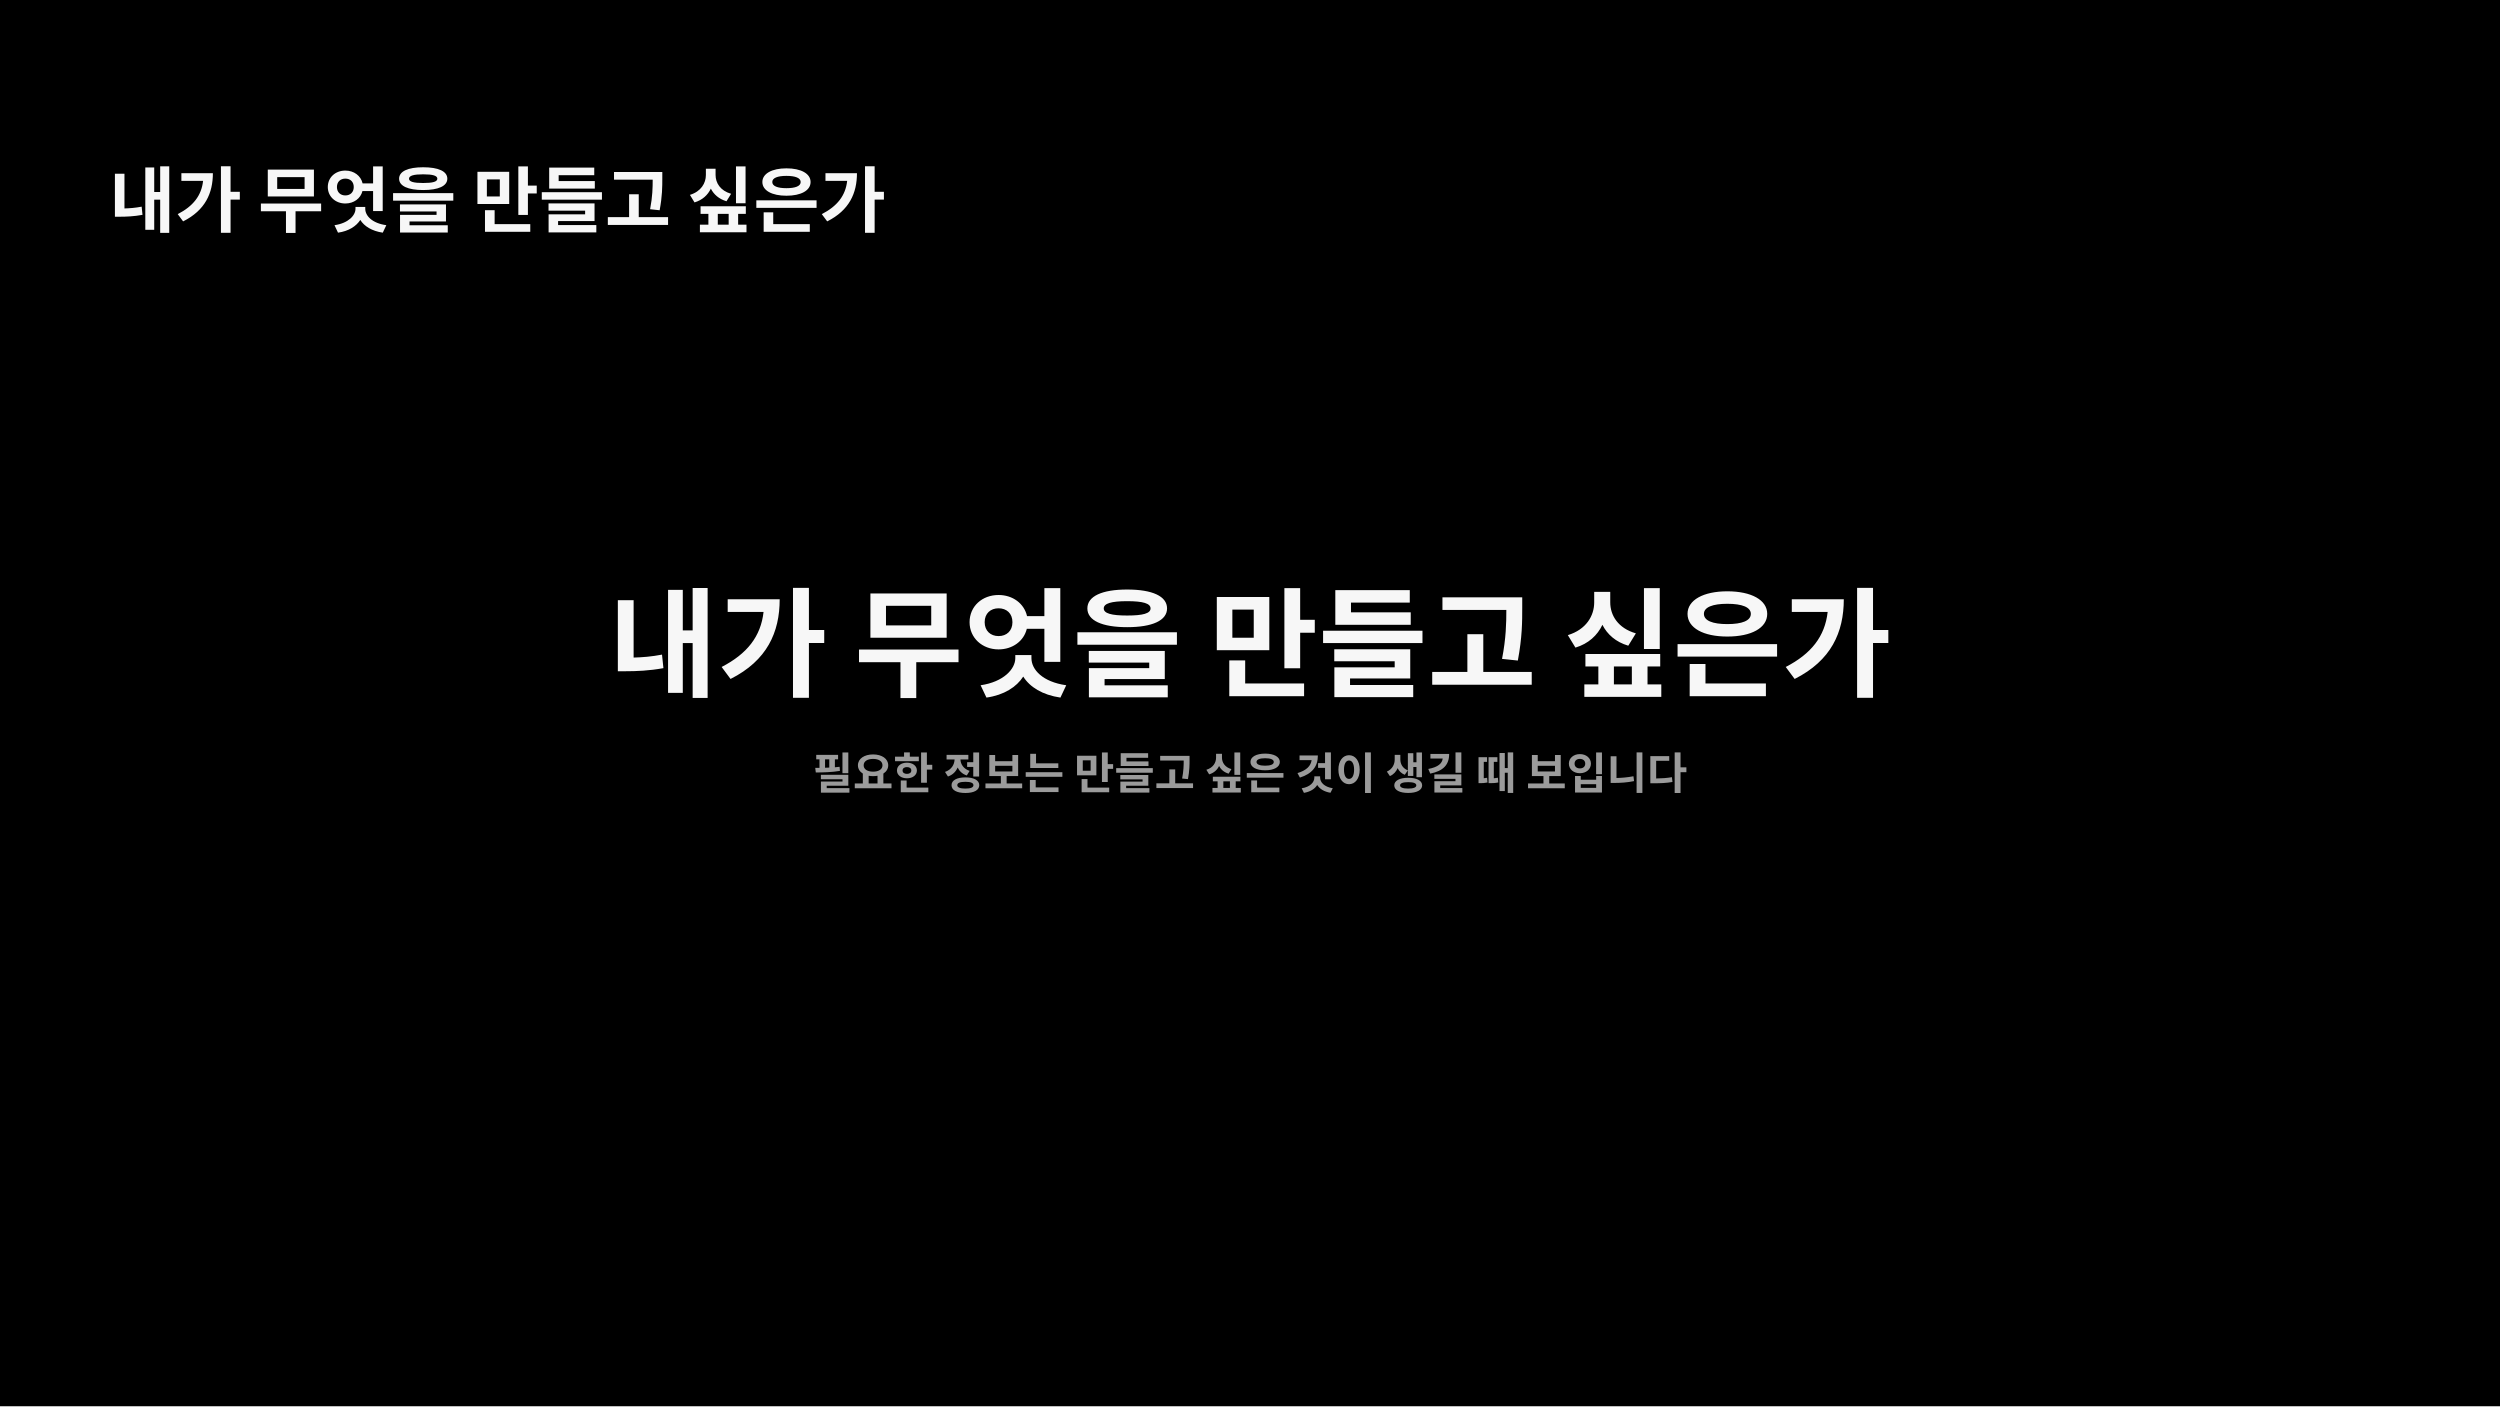
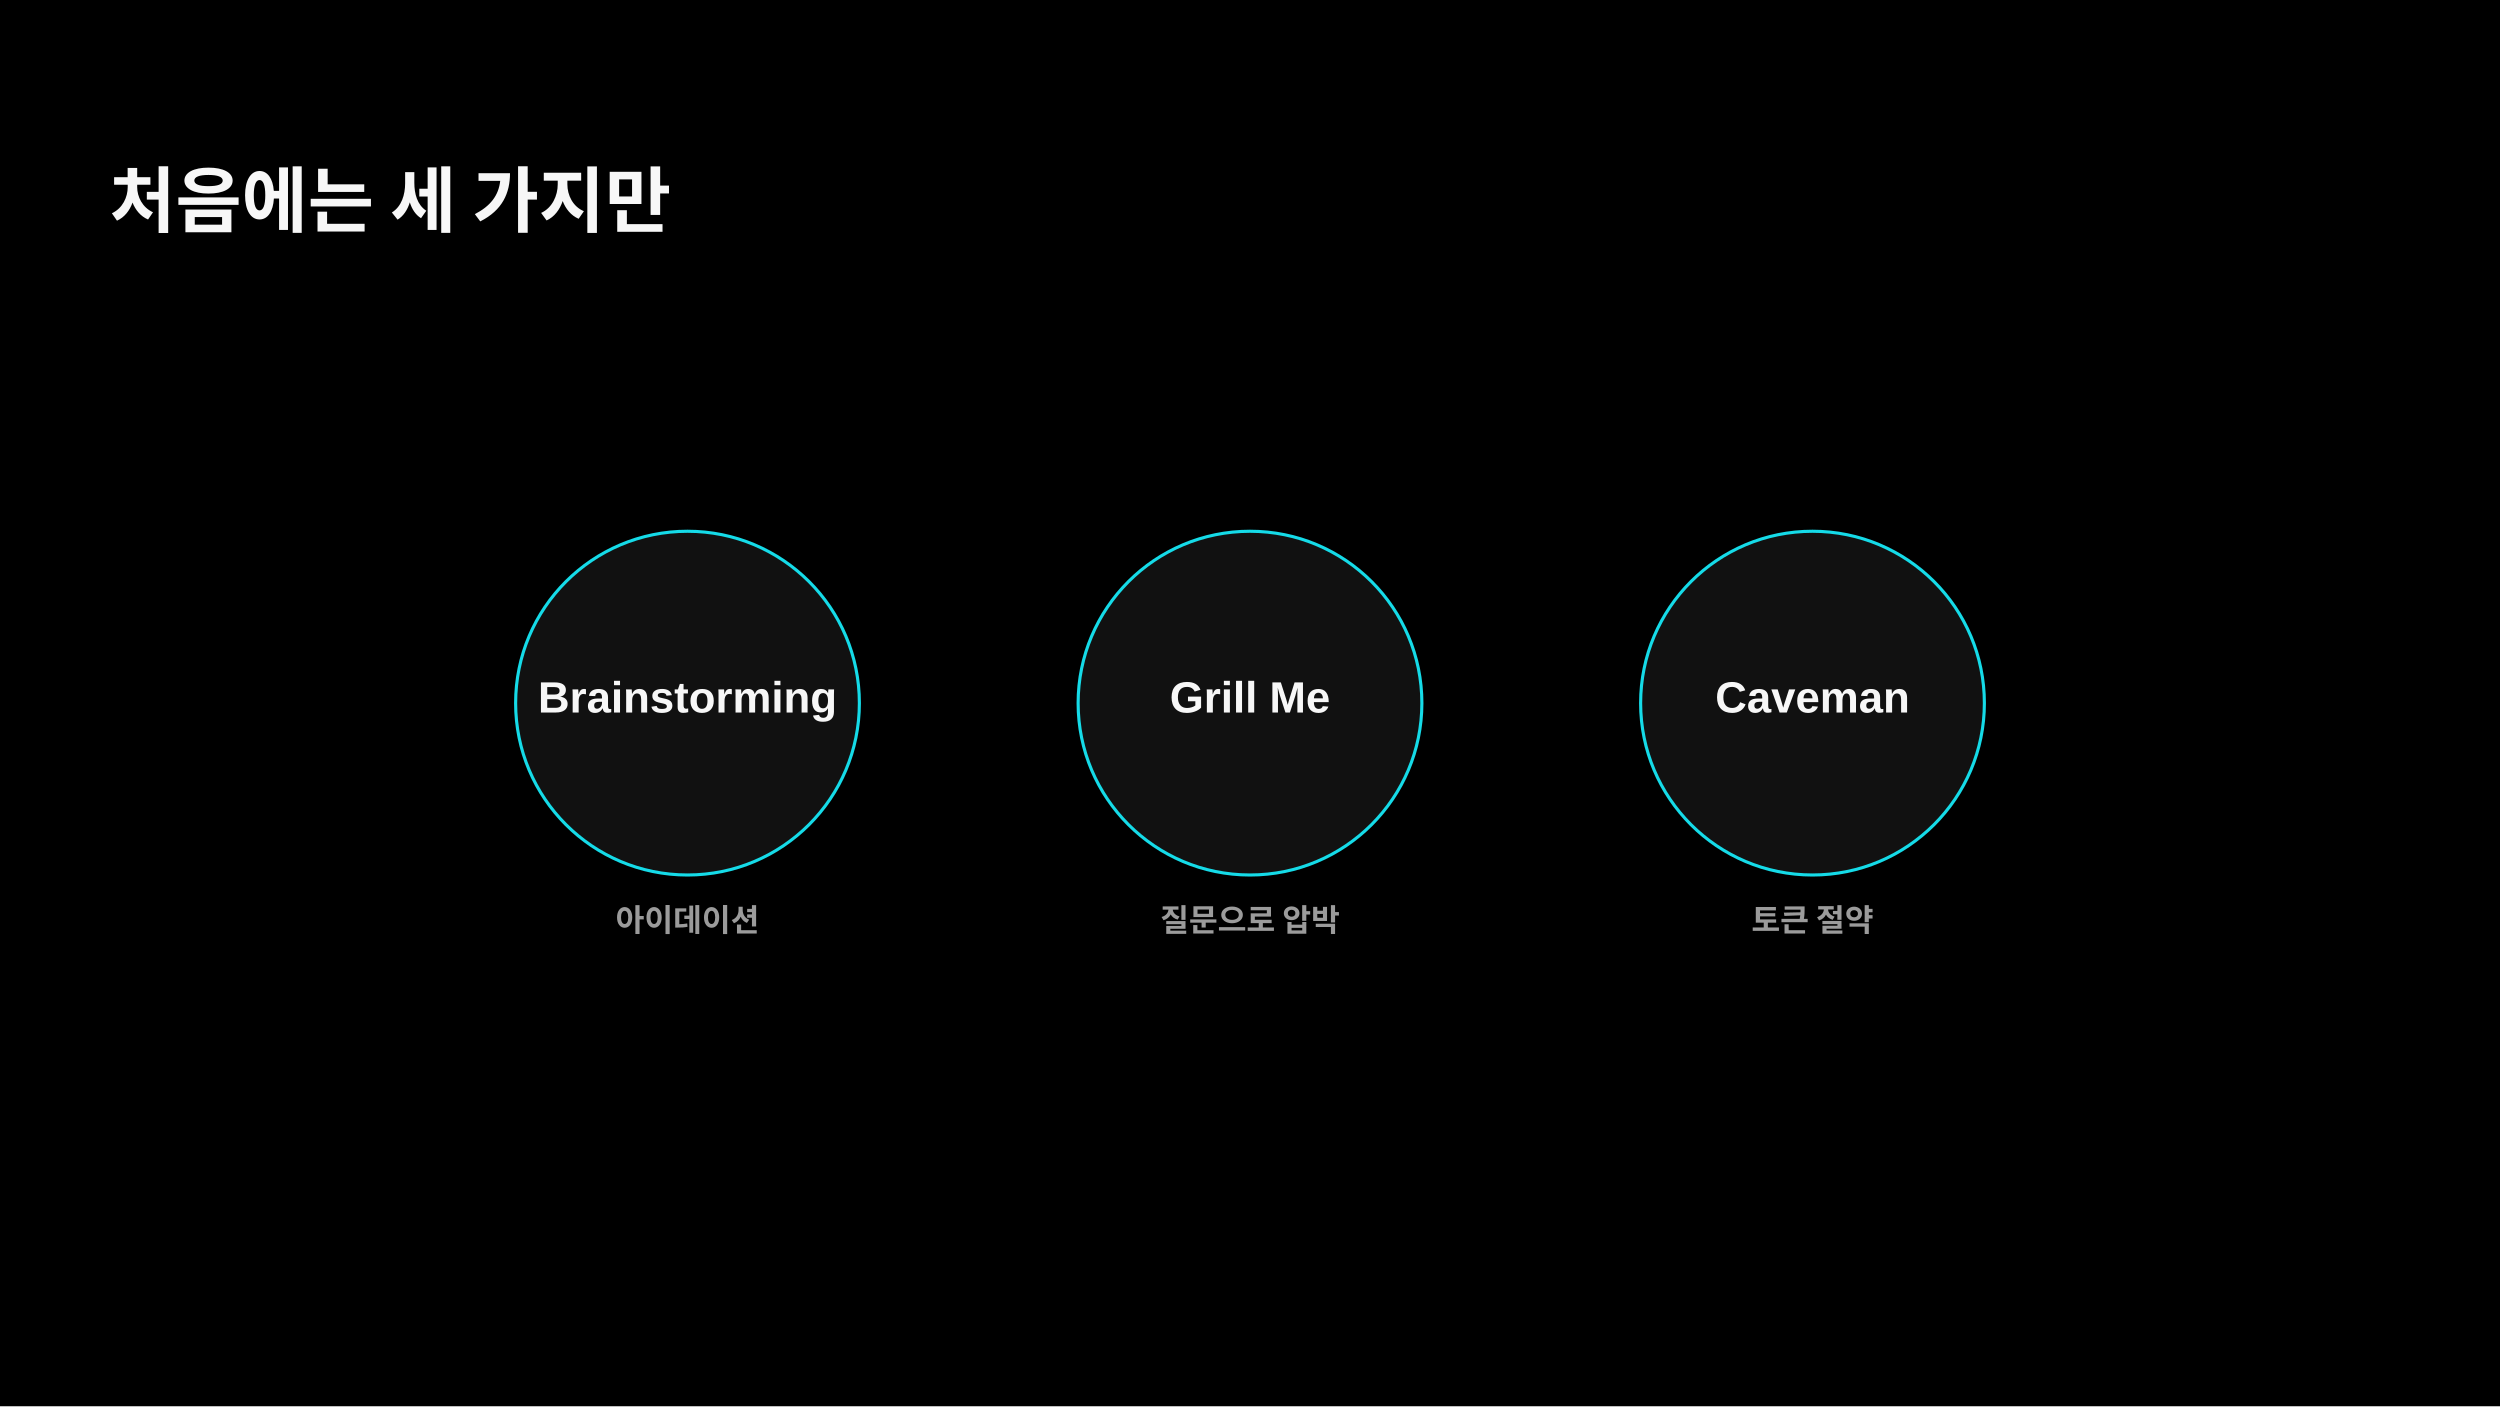
<svg xmlns="http://www.w3.org/2000/svg" width="1600" height="900" viewBox="0 0 1600 900">
  <defs>
    <linearGradient id="cover" x1="0" y1="0" x2="1" y2="1">
      <stop stop-color="#b4d7f5" />
      <stop offset=".58" stop-color="#c6f4ef" />
      <stop offset="1" stop-color="#e9edf7" />
    </linearGradient>
    <filter id="soft">
      <feGaussianBlur stdDeviation="10" />
    </filter>
  </defs>
  <rect width="1600" height="900" fill="#000000" />
-   <text x="70" y="145" fill="#f7f7f7" font-size="46" font-weight="850" text-anchor="start" font-family="Pretendard, Apple SD Gothic Neo, Arial, sans-serif" letter-spacing="0">내가 무엇을 만들고 싶은가</text>
-   <text x="800" y="440" fill="#f7f7f7" font-size="76" font-weight="900" text-anchor="middle" font-family="Pretendard, Apple SD Gothic Neo, Arial, sans-serif" letter-spacing="0">내가 무엇을 만들고 싶은가</text>
-   <text x="800" y="505" fill="#9b9b9b" font-size="28" font-weight="600" text-anchor="middle" font-family="Pretendard, Apple SD Gothic Neo, Arial, sans-serif" letter-spacing="0">필요한 정보는 만들고 싶은 것이 생길 때 보입니다</text>
+   <text x="70" y="145" fill="#f7f7f7" font-size="46" font-weight="850" text-anchor="start" font-family="Pretendard, Apple SD Gothic Neo, Arial, sans-serif" letter-spacing="0">처음에는 세 가지만</text>
+   <g opacity="1">
+     <circle cx="440" cy="450" r="110" fill="rgba(255,255,255,.07)" stroke="#15dbe8" stroke-width="2" />
+     <text x="440" y="456" fill="#f7f7f7" font-size="28" font-weight="800" text-anchor="middle" font-family="Pretendard, Apple SD Gothic Neo, Arial">Brainstorming</text>
+     <text x="440" y="596" fill="#9b9b9b" font-size="20" font-weight="600" text-anchor="middle" font-family="Pretendard, Apple SD Gothic Neo, Arial, sans-serif" letter-spacing="0">아이데이션</text>
+   </g>
+   <g opacity="1">
+     <circle cx="800" cy="450" r="110" fill="rgba(255,255,255,.07)" stroke="#15dbe8" stroke-width="2" />
+     <text x="800" y="456" fill="#f7f7f7" font-size="28" font-weight="800" text-anchor="middle" font-family="Pretendard, Apple SD Gothic Neo, Arial">Grill Me</text>
+     <text x="800" y="596" fill="#9b9b9b" font-size="20" font-weight="600" text-anchor="middle" font-family="Pretendard, Apple SD Gothic Neo, Arial, sans-serif" letter-spacing="0">질문으로 압박</text>
+   </g>
+   <g opacity="1">
+     <circle cx="1160" cy="450" r="110" fill="rgba(255,255,255,.07)" stroke="#15dbe8" stroke-width="2" />
+     <text x="1160" y="456" fill="#f7f7f7" font-size="28" font-weight="800" text-anchor="middle" font-family="Pretendard, Apple SD Gothic Neo, Arial">Caveman</text>
+     <text x="1160" y="596" fill="#9b9b9b" font-size="20" font-weight="600" text-anchor="middle" font-family="Pretendard, Apple SD Gothic Neo, Arial, sans-serif" letter-spacing="0">토큰 절약</text>
+   </g>
</svg>
